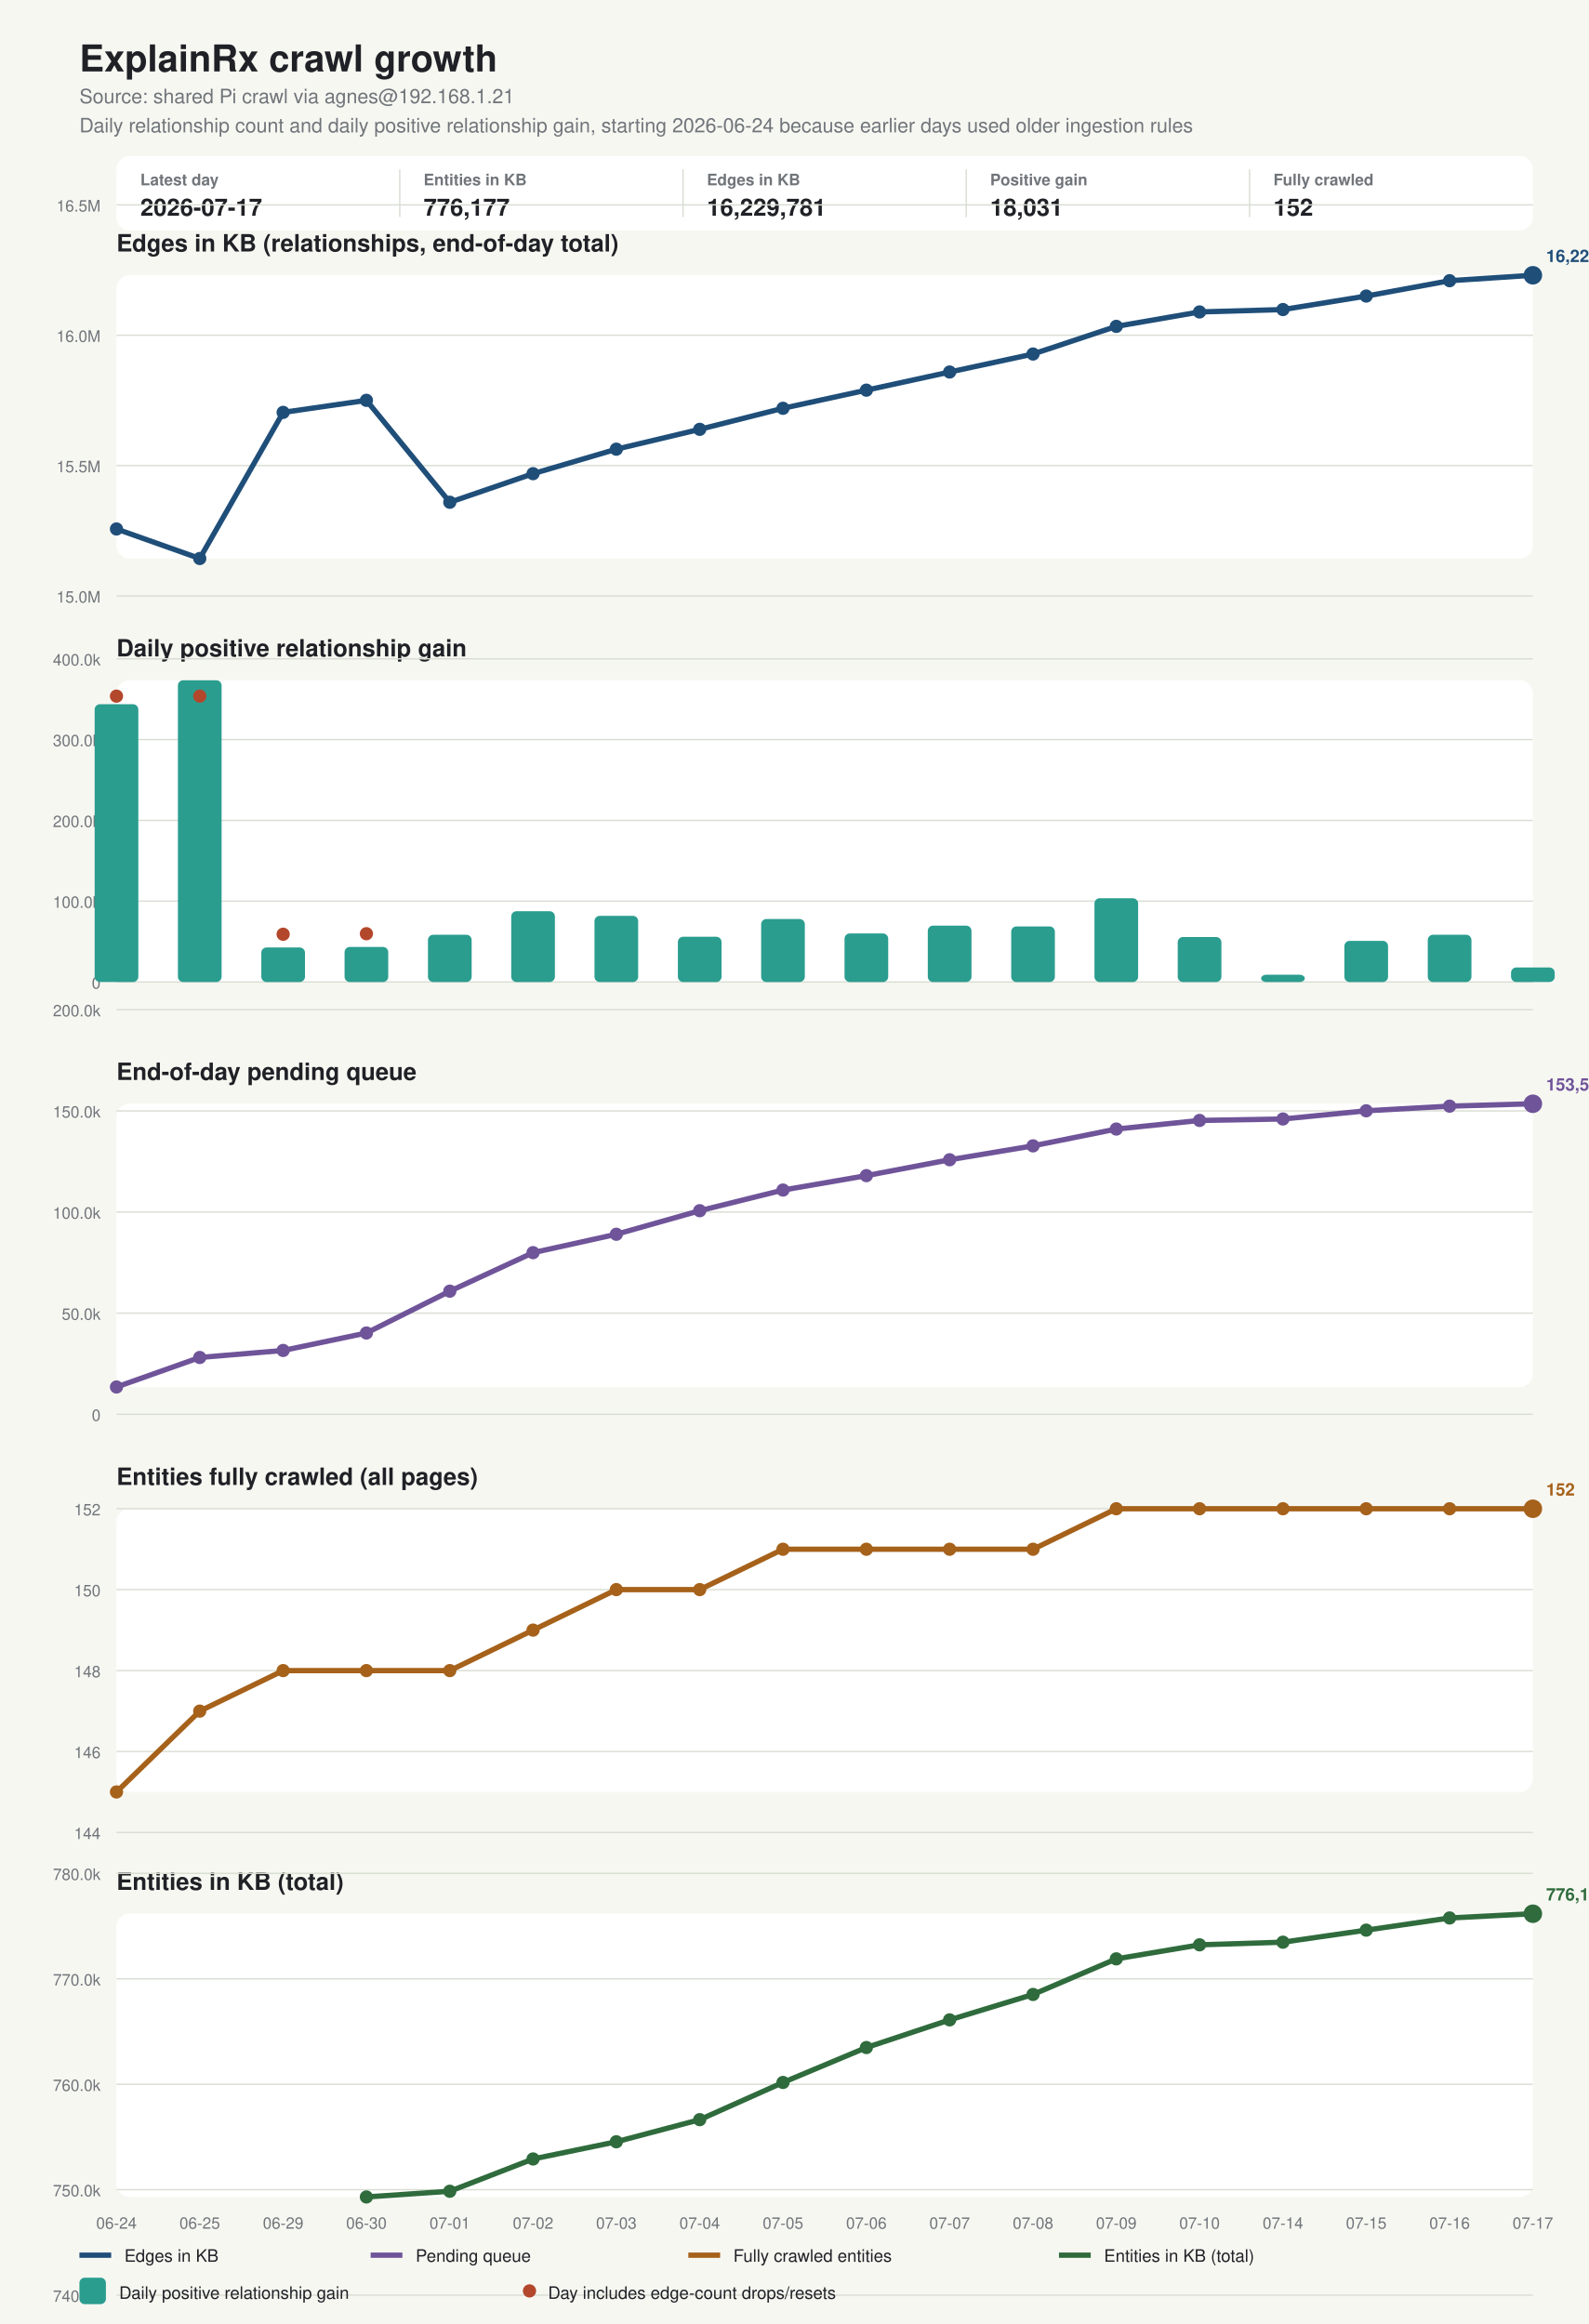
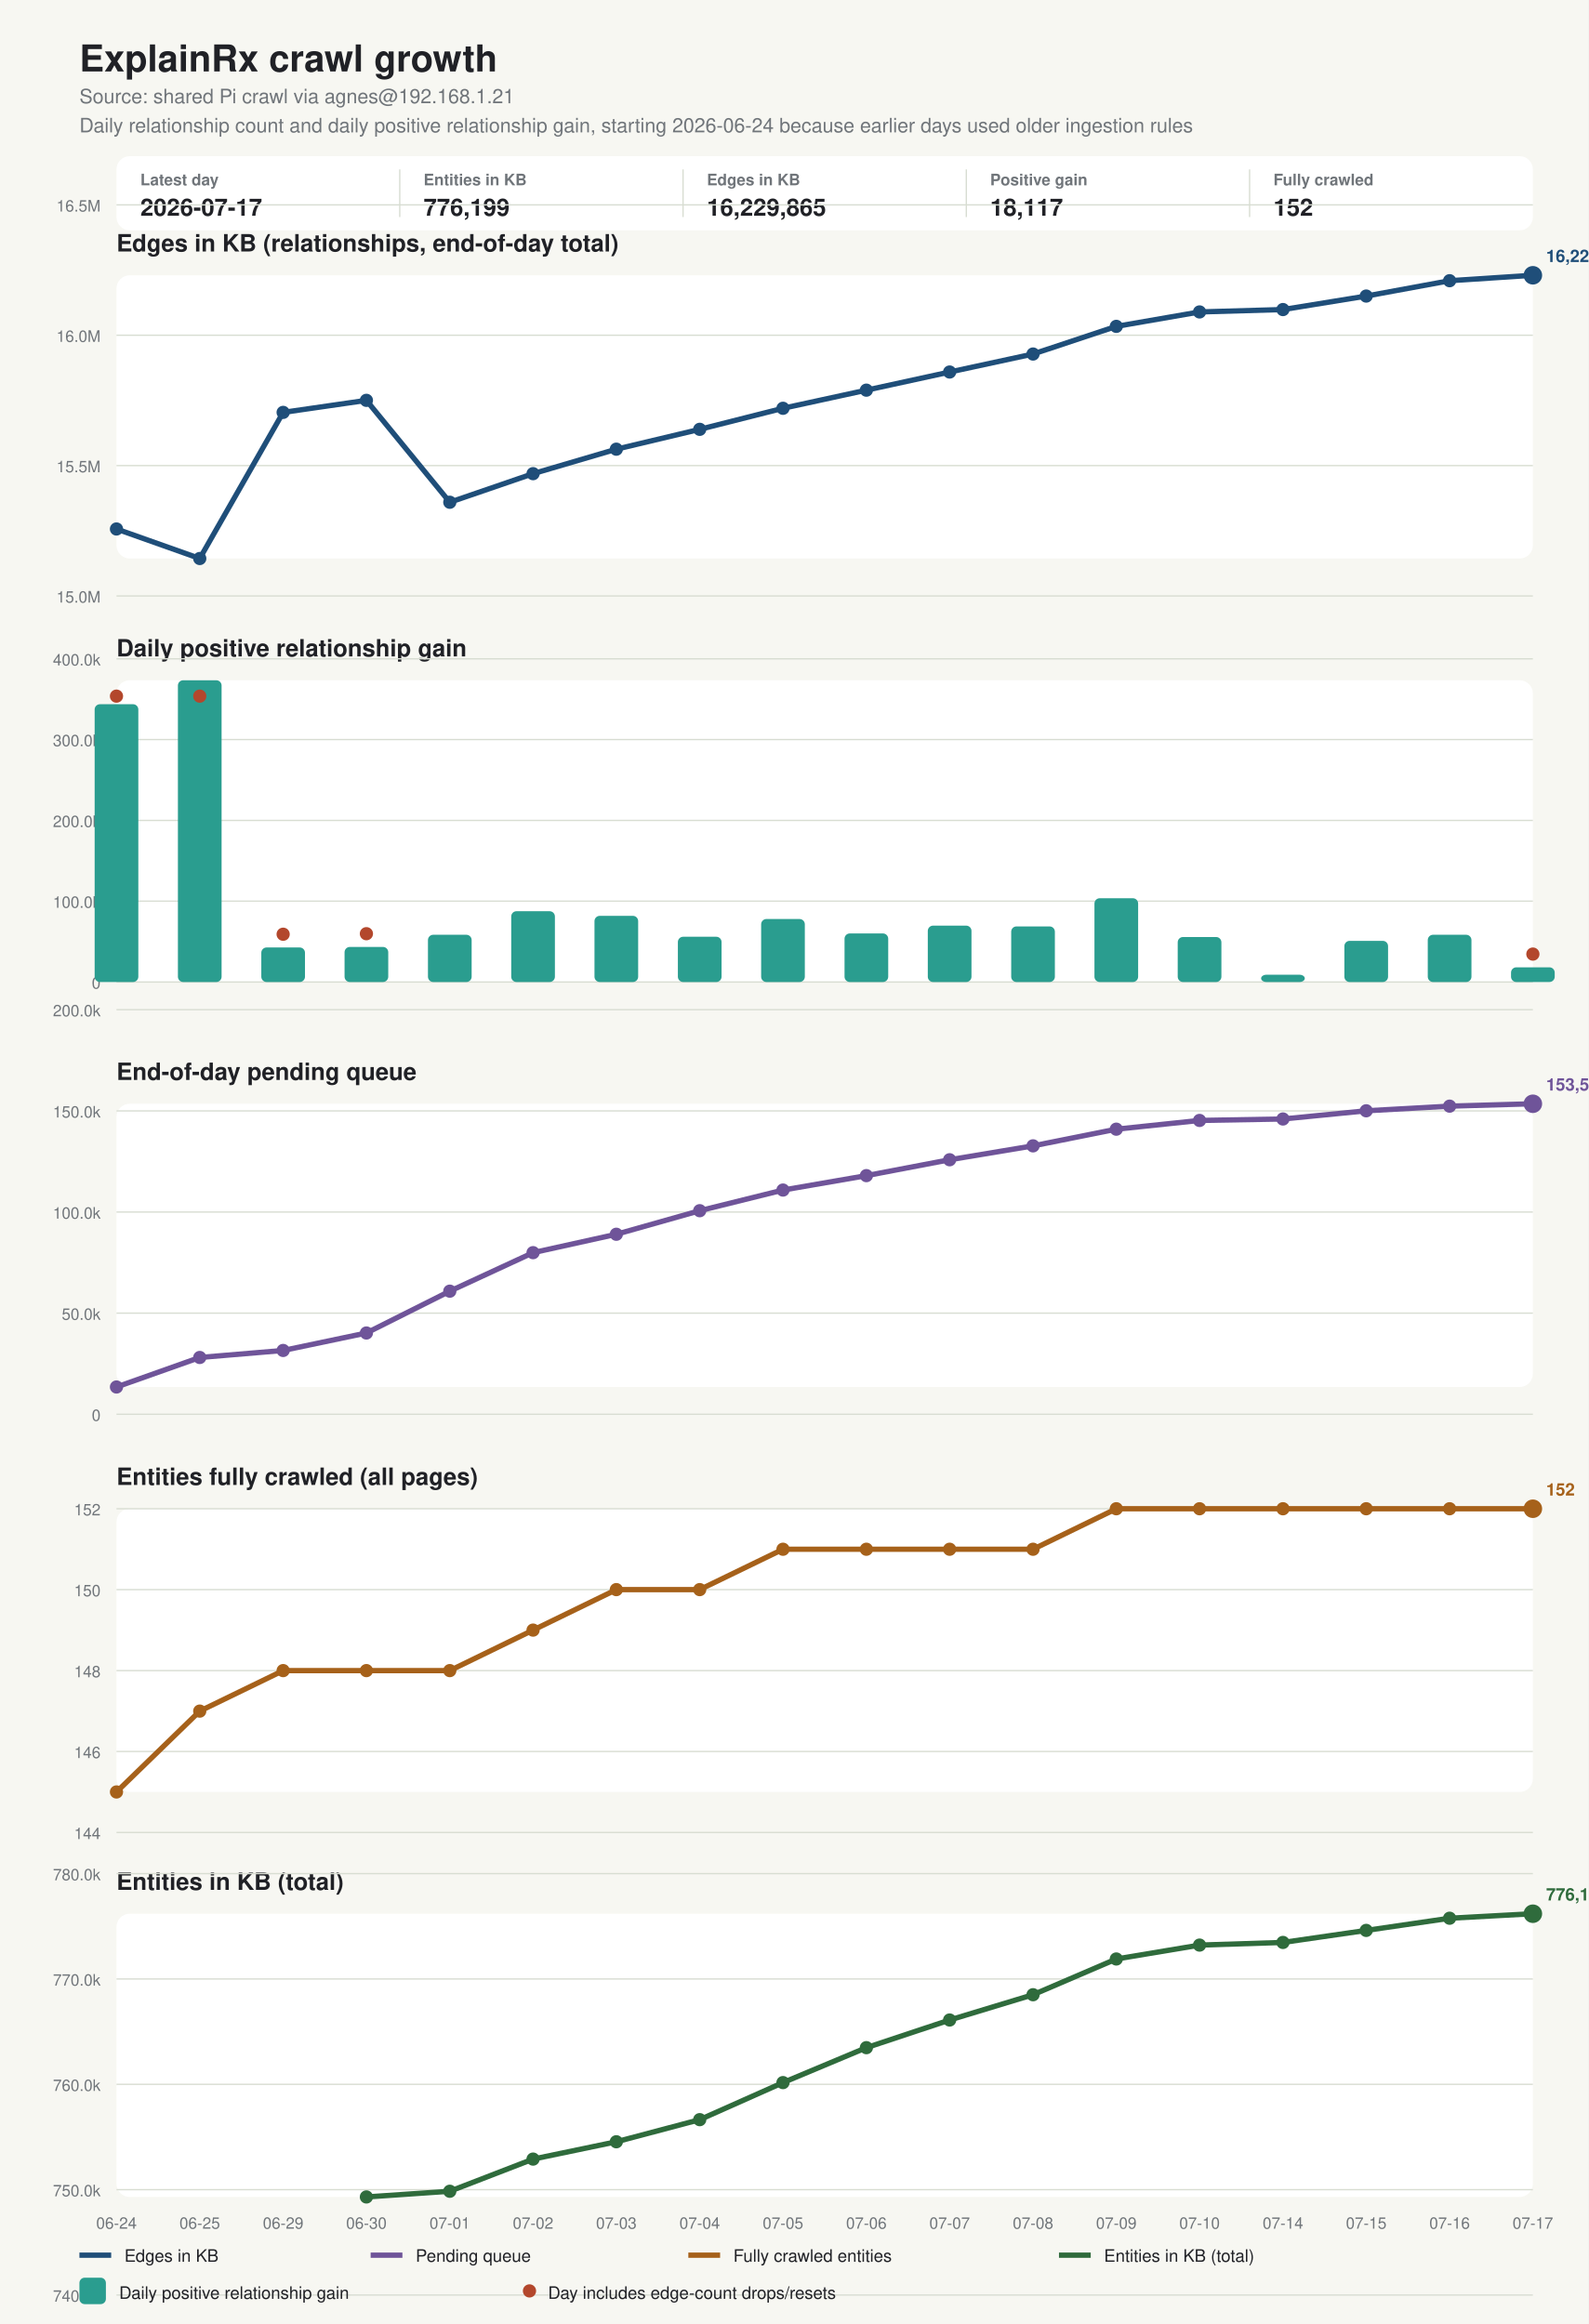
<svg xmlns="http://www.w3.org/2000/svg" width="1200" height="1756" viewBox="0 0 1200 1756">
  <rect width="100%" height="100%" fill="#f7f7f2" />
  <text x="60" y="54" font-family="Helvetica, Arial, sans-serif" font-size="28" font-weight="700" fill="#202126">ExplainRx crawl growth</text>
  <text x="60" y="78" font-family="Helvetica, Arial, sans-serif" font-size="15" fill="#70757a">Source: shared Pi crawl via agnes@192.168.1.21</text>
  <text x="60" y="100" font-family="Helvetica, Arial, sans-serif" font-size="15" fill="#70757a">Daily relationship count and daily positive relationship gain, starting 2026-06-24 because earlier days used older ingestion rules</text>
  <rect x="88" y="118" width="1070" height="56" fill="#ffffff" rx="10" />
  <rect x="88" y="208" width="1070" height="214" fill="#ffffff" rx="10" />
  <rect x="88" y="514" width="1070" height="228" fill="#ffffff" rx="10" />
  <rect x="88" y="834" width="1070" height="214" fill="#ffffff" rx="10" />
  <rect x="88" y="1140" width="1070" height="214" fill="#ffffff" rx="10" />
  <rect x="88" y="1446" width="1070" height="214" fill="#ffffff" rx="10" />
  <text x="88" y="190" font-family="Helvetica, Arial, sans-serif" font-size="18" font-weight="700" fill="#202126">Edges in KB (relationships, end-of-day total)</text>
  <text x="88" y="496" font-family="Helvetica, Arial, sans-serif" font-size="18" font-weight="700" fill="#202126">Daily positive relationship gain</text>
  <text x="88" y="816" font-family="Helvetica, Arial, sans-serif" font-size="18" font-weight="700" fill="#202126">End-of-day pending queue</text>
  <text x="88" y="1122" font-family="Helvetica, Arial, sans-serif" font-size="18" font-weight="700" fill="#202126">Entities fully crawled (all pages)</text>
  <text x="88" y="1428" font-family="Helvetica, Arial, sans-serif" font-size="18" font-weight="700" fill="#202126">Entities in KB (total)</text>
  <text x="106.0" y="140" font-family="Helvetica, Arial, sans-serif" font-size="12" font-weight="700" fill="#70757a">Latest day</text>
  <text x="106.0" y="163" font-family="Helvetica, Arial, sans-serif" font-size="18" font-weight="700" fill="#202126">2026-07-17</text>
  <line x1="302.0" y1="128" x2="302.0" y2="164" stroke="#d8ddd2" stroke-width="1" />
  <text x="320.0" y="140" font-family="Helvetica, Arial, sans-serif" font-size="12" font-weight="700" fill="#70757a">Entities in KB</text>
-   <text x="320.0" y="163" font-family="Helvetica, Arial, sans-serif" font-size="18" font-weight="700" fill="#202126">776,177</text>
+   <text x="320.0" y="163" font-family="Helvetica, Arial, sans-serif" font-size="18" font-weight="700" fill="#202126">776,199</text>
  <line x1="516.0" y1="128" x2="516.0" y2="164" stroke="#d8ddd2" stroke-width="1" />
  <text x="534.0" y="140" font-family="Helvetica, Arial, sans-serif" font-size="12" font-weight="700" fill="#70757a">Edges in KB</text>
-   <text x="534.0" y="163" font-family="Helvetica, Arial, sans-serif" font-size="18" font-weight="700" fill="#202126">16,229,781</text>
+   <text x="534.0" y="163" font-family="Helvetica, Arial, sans-serif" font-size="18" font-weight="700" fill="#202126">16,229,865</text>
  <line x1="730.0" y1="128" x2="730.0" y2="164" stroke="#d8ddd2" stroke-width="1" />
  <text x="748.0" y="140" font-family="Helvetica, Arial, sans-serif" font-size="12" font-weight="700" fill="#70757a">Positive gain</text>
-   <text x="748.0" y="163" font-family="Helvetica, Arial, sans-serif" font-size="18" font-weight="700" fill="#202126">18,031</text>
+   <text x="748.0" y="163" font-family="Helvetica, Arial, sans-serif" font-size="18" font-weight="700" fill="#202126">18,117</text>
  <line x1="944.0" y1="128" x2="944.0" y2="164" stroke="#d8ddd2" stroke-width="1" />
  <text x="962.0" y="140" font-family="Helvetica, Arial, sans-serif" font-size="12" font-weight="700" fill="#70757a">Fully crawled</text>
  <text x="962.0" y="163" font-family="Helvetica, Arial, sans-serif" font-size="18" font-weight="700" fill="#202126">152</text>
  <line x1="88" y1="450.3" x2="1158" y2="450.3" stroke="#d8ddd2" stroke-width="1" />
  <text x="76" y="455.3" text-anchor="end" font-family="Helvetica, Arial, sans-serif" font-size="12" fill="#70757a">15.0M</text>
  <line x1="88" y1="351.8" x2="1158" y2="351.8" stroke="#d8ddd2" stroke-width="1" />
  <text x="76" y="356.8" text-anchor="end" font-family="Helvetica, Arial, sans-serif" font-size="12" fill="#70757a">15.5M</text>
  <line x1="88" y1="253.3" x2="1158" y2="253.3" stroke="#d8ddd2" stroke-width="1" />
  <text x="76" y="258.3" text-anchor="end" font-family="Helvetica, Arial, sans-serif" font-size="12" fill="#70757a">16.0M</text>
  <line x1="88" y1="154.8" x2="1158" y2="154.8" stroke="#d8ddd2" stroke-width="1" />
  <text x="76" y="159.8" text-anchor="end" font-family="Helvetica, Arial, sans-serif" font-size="12" fill="#70757a">16.5M</text>
  <line x1="88" y1="742.0" x2="1158" y2="742.0" stroke="#d8ddd2" stroke-width="1" />
  <text x="76" y="747.0" text-anchor="end" font-family="Helvetica, Arial, sans-serif" font-size="12" fill="#70757a">0</text>
  <line x1="88" y1="680.9" x2="1158" y2="680.9" stroke="#d8ddd2" stroke-width="1" />
  <text x="76" y="685.9" text-anchor="end" font-family="Helvetica, Arial, sans-serif" font-size="12" fill="#70757a">100.0k</text>
  <line x1="88" y1="619.9" x2="1158" y2="619.9" stroke="#d8ddd2" stroke-width="1" />
  <text x="76" y="624.9" text-anchor="end" font-family="Helvetica, Arial, sans-serif" font-size="12" fill="#70757a">200.0k</text>
  <line x1="88" y1="558.8" x2="1158" y2="558.8" stroke="#d8ddd2" stroke-width="1" />
  <text x="76" y="563.8" text-anchor="end" font-family="Helvetica, Arial, sans-serif" font-size="12" fill="#70757a">300.0k</text>
  <line x1="88" y1="497.8" x2="1158" y2="497.8" stroke="#d8ddd2" stroke-width="1" />
  <text x="76" y="502.8" text-anchor="end" font-family="Helvetica, Arial, sans-serif" font-size="12" fill="#70757a">400.0k</text>
  <line x1="88" y1="1068.6" x2="1158" y2="1068.6" stroke="#d8ddd2" stroke-width="1" />
  <text x="76" y="1073.6" text-anchor="end" font-family="Helvetica, Arial, sans-serif" font-size="12" fill="#70757a">0</text>
  <line x1="88" y1="992.2" x2="1158" y2="992.2" stroke="#d8ddd2" stroke-width="1" />
  <text x="76" y="997.2" text-anchor="end" font-family="Helvetica, Arial, sans-serif" font-size="12" fill="#70757a">50.0k</text>
  <line x1="88" y1="915.8" x2="1158" y2="915.8" stroke="#d8ddd2" stroke-width="1" />
  <text x="76" y="920.8" text-anchor="end" font-family="Helvetica, Arial, sans-serif" font-size="12" fill="#70757a">100.0k</text>
  <line x1="88" y1="839.4" x2="1158" y2="839.4" stroke="#d8ddd2" stroke-width="1" />
  <text x="76" y="844.4" text-anchor="end" font-family="Helvetica, Arial, sans-serif" font-size="12" fill="#70757a">150.0k</text>
  <line x1="88" y1="762.9" x2="1158" y2="762.9" stroke="#d8ddd2" stroke-width="1" />
  <text x="76" y="767.9" text-anchor="end" font-family="Helvetica, Arial, sans-serif" font-size="12" fill="#70757a">200.0k</text>
  <line x1="88" y1="1384.6" x2="1158" y2="1384.6" stroke="#d8ddd2" stroke-width="1" />
  <text x="76" y="1389.6" text-anchor="end" font-family="Helvetica, Arial, sans-serif" font-size="12" fill="#70757a">144</text>
  <line x1="88" y1="1323.4" x2="1158" y2="1323.4" stroke="#d8ddd2" stroke-width="1" />
  <text x="76" y="1328.4" text-anchor="end" font-family="Helvetica, Arial, sans-serif" font-size="12" fill="#70757a">146</text>
  <line x1="88" y1="1262.3" x2="1158" y2="1262.3" stroke="#d8ddd2" stroke-width="1" />
  <text x="76" y="1267.3" text-anchor="end" font-family="Helvetica, Arial, sans-serif" font-size="12" fill="#70757a">148</text>
  <line x1="88" y1="1201.1" x2="1158" y2="1201.1" stroke="#d8ddd2" stroke-width="1" />
  <text x="76" y="1206.1" text-anchor="end" font-family="Helvetica, Arial, sans-serif" font-size="12" fill="#70757a">150</text>
  <line x1="88" y1="1140.0" x2="1158" y2="1140.0" stroke="#d8ddd2" stroke-width="1" />
  <text x="76" y="1145.0" text-anchor="end" font-family="Helvetica, Arial, sans-serif" font-size="12" fill="#70757a">152</text>
-   <line x1="88" y1="1734.2" x2="1158" y2="1734.2" stroke="#d8ddd2" stroke-width="1" />
-   <text x="76" y="1739.2" text-anchor="end" font-family="Helvetica, Arial, sans-serif" font-size="12" fill="#70757a">740.0k</text>
+   <line x1="88" y1="1734.1" x2="1158" y2="1734.1" stroke="#d8ddd2" stroke-width="1" />
+   <text x="76" y="1739.1" text-anchor="end" font-family="Helvetica, Arial, sans-serif" font-size="12" fill="#70757a">740.0k</text>
  <line x1="88" y1="1654.5" x2="1158" y2="1654.5" stroke="#d8ddd2" stroke-width="1" />
  <text x="76" y="1659.5" text-anchor="end" font-family="Helvetica, Arial, sans-serif" font-size="12" fill="#70757a">750.0k</text>
  <line x1="88" y1="1574.9" x2="1158" y2="1574.9" stroke="#d8ddd2" stroke-width="1" />
  <text x="76" y="1579.9" text-anchor="end" font-family="Helvetica, Arial, sans-serif" font-size="12" fill="#70757a">760.0k</text>
-   <line x1="88" y1="1495.2" x2="1158" y2="1495.2" stroke="#d8ddd2" stroke-width="1" />
-   <text x="76" y="1500.2" text-anchor="end" font-family="Helvetica, Arial, sans-serif" font-size="12" fill="#70757a">770.0k</text>
-   <line x1="88" y1="1415.5" x2="1158" y2="1415.5" stroke="#d8ddd2" stroke-width="1" />
-   <text x="76" y="1420.5" text-anchor="end" font-family="Helvetica, Arial, sans-serif" font-size="12" fill="#70757a">780.0k</text>
+   <line x1="88" y1="1495.3" x2="1158" y2="1495.3" stroke="#d8ddd2" stroke-width="1" />
+   <text x="76" y="1500.3" text-anchor="end" font-family="Helvetica, Arial, sans-serif" font-size="12" fill="#70757a">770.0k</text>
+   <line x1="88" y1="1415.7" x2="1158" y2="1415.7" stroke="#d8ddd2" stroke-width="1" />
+   <text x="76" y="1420.7" text-anchor="end" font-family="Helvetica, Arial, sans-serif" font-size="12" fill="#70757a">780.0k</text>
  <path d="M 88.0 399.7 L 150.9 422.0 L 213.9 311.6 L 276.8 302.5 L 339.8 379.5 L 402.7 357.9 L 465.6 339.4 L 528.6 324.4 L 591.5 308.5 L 654.5 294.8 L 717.4 281.1 L 780.4 267.5 L 843.3 246.6 L 906.2 235.7 L 969.2 233.9 L 1032.1 223.7 L 1095.1 212.1 L 1158.0 208.0" fill="none" stroke="#1f4e79" stroke-width="4" stroke-linecap="round" stroke-linejoin="round" />
  <circle cx="88.0" cy="399.7" r="5" fill="#1f4e79" />
  <circle cx="150.9" cy="422.0" r="5" fill="#1f4e79" />
  <circle cx="213.9" cy="311.6" r="5" fill="#1f4e79" />
  <circle cx="276.8" cy="302.5" r="5" fill="#1f4e79" />
  <circle cx="339.8" cy="379.5" r="5" fill="#1f4e79" />
  <circle cx="402.7" cy="357.9" r="5" fill="#1f4e79" />
  <circle cx="465.6" cy="339.4" r="5" fill="#1f4e79" />
  <circle cx="528.6" cy="324.4" r="5" fill="#1f4e79" />
  <circle cx="591.5" cy="308.5" r="5" fill="#1f4e79" />
  <circle cx="654.5" cy="294.8" r="5" fill="#1f4e79" />
  <circle cx="717.4" cy="281.1" r="5" fill="#1f4e79" />
  <circle cx="780.4" cy="267.5" r="5" fill="#1f4e79" />
  <circle cx="843.3" cy="246.6" r="5" fill="#1f4e79" />
  <circle cx="906.2" cy="235.7" r="5" fill="#1f4e79" />
  <circle cx="969.2" cy="233.9" r="5" fill="#1f4e79" />
  <circle cx="1032.1" cy="223.7" r="5" fill="#1f4e79" />
  <circle cx="1095.1" cy="212.1" r="5" fill="#1f4e79" />
  <circle cx="1158.0" cy="208.0" r="7" fill="#1f4e79" />
-   <text x="1168.0" y="198.0" font-family="Helvetica, Arial, sans-serif" font-size="13" font-weight="700" fill="#1f4e79">16,229,781</text>
+   <text x="1168.0" y="198.0" font-family="Helvetica, Arial, sans-serif" font-size="13" font-weight="700" fill="#1f4e79">16,229,865</text>
  <rect x="71.5" y="532.1" width="33" height="209.9" rx="4" fill="#2a9d8f" />
  <circle cx="88.0" cy="526.0" r="5" fill="#b3472c" />
  <rect x="134.4" y="514.0" width="33" height="228.0" rx="4" fill="#2a9d8f" />
  <circle cx="150.9" cy="526.0" r="5" fill="#b3472c" />
  <rect x="197.4" y="715.9" width="33" height="26.1" rx="4" fill="#2a9d8f" />
  <circle cx="213.9" cy="705.9" r="5" fill="#b3472c" />
  <rect x="260.3" y="715.5" width="33" height="26.5" rx="4" fill="#2a9d8f" />
  <circle cx="276.8" cy="705.5" r="5" fill="#b3472c" />
  <rect x="323.3" y="706.3" width="33" height="35.7" rx="4" fill="#2a9d8f" />
  <rect x="386.2" y="688.5" width="33" height="53.5" rx="4" fill="#2a9d8f" />
  <rect x="449.1" y="692.0" width="33" height="50.0" rx="4" fill="#2a9d8f" />
  <rect x="512.1" y="707.8" width="33" height="34.2" rx="4" fill="#2a9d8f" />
  <rect x="575.0" y="694.4" width="33" height="47.6" rx="4" fill="#2a9d8f" />
  <rect x="638.0" y="705.3" width="33" height="36.7" rx="4" fill="#2a9d8f" />
  <rect x="700.9" y="699.4" width="33" height="42.6" rx="4" fill="#2a9d8f" />
  <rect x="763.9" y="700.0" width="33" height="42.0" rx="4" fill="#2a9d8f" />
  <rect x="826.8" y="678.7" width="33" height="63.3" rx="4" fill="#2a9d8f" />
  <rect x="889.7" y="708.0" width="33" height="34.0" rx="4" fill="#2a9d8f" />
  <rect x="952.7" y="736.5" width="33" height="5.5" rx="4" fill="#2a9d8f" />
  <rect x="1015.6" y="710.9" width="33" height="31.1" rx="4" fill="#2a9d8f" />
  <rect x="1078.6" y="706.3" width="33" height="35.7" rx="4" fill="#2a9d8f" />
-   <rect x="1141.5" y="731.0" width="33" height="11.0" rx="4" fill="#2a9d8f" />
-   <path d="M 88.0 1048.0 L 150.9 1025.7 L 213.9 1020.4 L 276.8 1007.2 L 339.8 975.6 L 402.7 946.5 L 465.6 932.6 L 528.6 914.8 L 591.5 899.2 L 654.5 888.3 L 717.4 876.3 L 780.4 865.8 L 843.3 853.1 L 906.2 846.6 L 969.2 845.5 L 1032.1 839.3 L 1095.1 835.8 L 1158.0 834.0" fill="none" stroke="#6f5499" stroke-width="4" stroke-linecap="round" stroke-linejoin="round" />
+   <rect x="1141.5" y="730.9" width="33" height="11.1" rx="4" fill="#2a9d8f" />
+   <circle cx="1158.0" cy="720.9" r="5" fill="#b3472c" />
+   <path d="M 88.0 1048.0 L 150.9 1025.7 L 213.9 1020.4 L 276.8 1007.2 L 339.8 975.6 L 402.7 946.5 L 465.6 932.6 L 528.6 914.8 L 591.5 899.2 L 654.5 888.3 L 717.4 876.3 L 780.4 865.8 L 843.3 853.2 L 906.2 846.6 L 969.2 845.5 L 1032.1 839.3 L 1095.1 835.8 L 1158.0 834.0" fill="none" stroke="#6f5499" stroke-width="4" stroke-linecap="round" stroke-linejoin="round" />
  <circle cx="88.0" cy="1048.0" r="5" fill="#6f5499" />
  <circle cx="150.9" cy="1025.7" r="5" fill="#6f5499" />
  <circle cx="213.9" cy="1020.4" r="5" fill="#6f5499" />
  <circle cx="276.8" cy="1007.2" r="5" fill="#6f5499" />
  <circle cx="339.8" cy="975.6" r="5" fill="#6f5499" />
  <circle cx="402.7" cy="946.5" r="5" fill="#6f5499" />
  <circle cx="465.6" cy="932.6" r="5" fill="#6f5499" />
  <circle cx="528.6" cy="914.8" r="5" fill="#6f5499" />
  <circle cx="591.5" cy="899.2" r="5" fill="#6f5499" />
  <circle cx="654.5" cy="888.3" r="5" fill="#6f5499" />
  <circle cx="717.4" cy="876.3" r="5" fill="#6f5499" />
  <circle cx="780.4" cy="865.8" r="5" fill="#6f5499" />
-   <circle cx="843.3" cy="853.1" r="5" fill="#6f5499" />
+   <circle cx="843.3" cy="853.2" r="5" fill="#6f5499" />
  <circle cx="906.2" cy="846.6" r="5" fill="#6f5499" />
  <circle cx="969.2" cy="845.5" r="5" fill="#6f5499" />
  <circle cx="1032.1" cy="839.3" r="5" fill="#6f5499" />
  <circle cx="1095.1" cy="835.8" r="5" fill="#6f5499" />
  <circle cx="1158.0" cy="834.0" r="7" fill="#6f5499" />
-   <text x="1168.0" y="824.0" font-family="Helvetica, Arial, sans-serif" font-size="13" font-weight="700" fill="#6f5499">153,504</text>
+   <text x="1168.0" y="824.0" font-family="Helvetica, Arial, sans-serif" font-size="13" font-weight="700" fill="#6f5499">153,508</text>
  <path d="M 88.0 1354.0 L 150.9 1292.9 L 213.9 1262.3 L 276.8 1262.3 L 339.8 1262.3 L 402.7 1231.7 L 465.6 1201.1 L 528.6 1201.1 L 591.5 1170.6 L 654.5 1170.6 L 717.4 1170.6 L 780.4 1170.6 L 843.3 1140.0 L 906.2 1140.0 L 969.2 1140.0 L 1032.1 1140.0 L 1095.1 1140.0 L 1158.0 1140.0" fill="none" stroke="#a6611a" stroke-width="4" stroke-linecap="round" stroke-linejoin="round" />
  <circle cx="88.0" cy="1354.0" r="5" fill="#a6611a" />
  <circle cx="150.9" cy="1292.9" r="5" fill="#a6611a" />
  <circle cx="213.9" cy="1262.3" r="5" fill="#a6611a" />
  <circle cx="276.8" cy="1262.3" r="5" fill="#a6611a" />
  <circle cx="339.8" cy="1262.3" r="5" fill="#a6611a" />
  <circle cx="402.7" cy="1231.7" r="5" fill="#a6611a" />
  <circle cx="465.6" cy="1201.1" r="5" fill="#a6611a" />
  <circle cx="528.6" cy="1201.1" r="5" fill="#a6611a" />
  <circle cx="591.5" cy="1170.6" r="5" fill="#a6611a" />
  <circle cx="654.5" cy="1170.6" r="5" fill="#a6611a" />
  <circle cx="717.4" cy="1170.6" r="5" fill="#a6611a" />
  <circle cx="780.4" cy="1170.6" r="5" fill="#a6611a" />
  <circle cx="843.3" cy="1140.0" r="5" fill="#a6611a" />
  <circle cx="906.2" cy="1140.0" r="5" fill="#a6611a" />
  <circle cx="969.2" cy="1140.0" r="5" fill="#a6611a" />
  <circle cx="1032.1" cy="1140.0" r="5" fill="#a6611a" />
  <circle cx="1095.1" cy="1140.0" r="5" fill="#a6611a" />
  <circle cx="1158.0" cy="1140.0" r="7" fill="#a6611a" />
  <text x="1168.0" y="1130.0" font-family="Helvetica, Arial, sans-serif" font-size="13" font-weight="700" fill="#a6611a">152</text>
-   <path d="M 276.8 1660.0 L 339.8 1655.7 L 402.7 1631.3 L 465.6 1618.3 L 528.6 1601.6 L 591.5 1573.5 L 654.5 1547.1 L 717.4 1526.2 L 780.4 1507.0 L 843.3 1480.1 L 906.2 1469.5 L 969.2 1467.5 L 1032.1 1458.4 L 1095.1 1449.2 L 1158.0 1446.0" fill="none" stroke="#2f6b3c" stroke-width="4" stroke-linecap="round" stroke-linejoin="round" />
+   <path d="M 276.8 1660.0 L 339.8 1655.7 L 402.7 1631.4 L 465.6 1618.3 L 528.6 1601.6 L 591.5 1573.6 L 654.5 1547.2 L 717.4 1526.3 L 780.4 1507.2 L 843.3 1480.2 L 906.2 1469.7 L 969.2 1467.7 L 1032.1 1458.6 L 1095.1 1449.4 L 1158.0 1446.0" fill="none" stroke="#2f6b3c" stroke-width="4" stroke-linecap="round" stroke-linejoin="round" />
  <circle cx="276.8" cy="1660.0" r="5" fill="#2f6b3c" />
  <circle cx="339.8" cy="1655.7" r="5" fill="#2f6b3c" />
-   <circle cx="402.7" cy="1631.3" r="5" fill="#2f6b3c" />
+   <circle cx="402.7" cy="1631.4" r="5" fill="#2f6b3c" />
  <circle cx="465.6" cy="1618.3" r="5" fill="#2f6b3c" />
  <circle cx="528.6" cy="1601.6" r="5" fill="#2f6b3c" />
-   <circle cx="591.5" cy="1573.5" r="5" fill="#2f6b3c" />
-   <circle cx="654.5" cy="1547.1" r="5" fill="#2f6b3c" />
-   <circle cx="717.4" cy="1526.2" r="5" fill="#2f6b3c" />
-   <circle cx="780.4" cy="1507.0" r="5" fill="#2f6b3c" />
-   <circle cx="843.3" cy="1480.1" r="5" fill="#2f6b3c" />
-   <circle cx="906.2" cy="1469.5" r="5" fill="#2f6b3c" />
-   <circle cx="969.2" cy="1467.5" r="5" fill="#2f6b3c" />
-   <circle cx="1032.1" cy="1458.4" r="5" fill="#2f6b3c" />
-   <circle cx="1095.1" cy="1449.2" r="5" fill="#2f6b3c" />
+   <circle cx="591.5" cy="1573.6" r="5" fill="#2f6b3c" />
+   <circle cx="654.5" cy="1547.2" r="5" fill="#2f6b3c" />
+   <circle cx="717.4" cy="1526.3" r="5" fill="#2f6b3c" />
+   <circle cx="780.4" cy="1507.2" r="5" fill="#2f6b3c" />
+   <circle cx="843.3" cy="1480.2" r="5" fill="#2f6b3c" />
+   <circle cx="906.2" cy="1469.7" r="5" fill="#2f6b3c" />
+   <circle cx="969.2" cy="1467.7" r="5" fill="#2f6b3c" />
+   <circle cx="1032.1" cy="1458.6" r="5" fill="#2f6b3c" />
+   <circle cx="1095.1" cy="1449.4" r="5" fill="#2f6b3c" />
  <circle cx="1158.0" cy="1446.0" r="7" fill="#2f6b3c" />
-   <text x="1168.0" y="1436.0" font-family="Helvetica, Arial, sans-serif" font-size="13" font-weight="700" fill="#2f6b3c">776,177</text>
+   <text x="1168.0" y="1436.0" font-family="Helvetica, Arial, sans-serif" font-size="13" font-weight="700" fill="#2f6b3c">776,199</text>
  <text x="88.0" y="1684" text-anchor="middle" font-family="Helvetica, Arial, sans-serif" font-size="12" fill="#70757a">06-24</text>
  <text x="150.9" y="1684" text-anchor="middle" font-family="Helvetica, Arial, sans-serif" font-size="12" fill="#70757a">06-25</text>
  <text x="213.9" y="1684" text-anchor="middle" font-family="Helvetica, Arial, sans-serif" font-size="12" fill="#70757a">06-29</text>
  <text x="276.8" y="1684" text-anchor="middle" font-family="Helvetica, Arial, sans-serif" font-size="12" fill="#70757a">06-30</text>
  <text x="339.8" y="1684" text-anchor="middle" font-family="Helvetica, Arial, sans-serif" font-size="12" fill="#70757a">07-01</text>
  <text x="402.7" y="1684" text-anchor="middle" font-family="Helvetica, Arial, sans-serif" font-size="12" fill="#70757a">07-02</text>
  <text x="465.6" y="1684" text-anchor="middle" font-family="Helvetica, Arial, sans-serif" font-size="12" fill="#70757a">07-03</text>
  <text x="528.6" y="1684" text-anchor="middle" font-family="Helvetica, Arial, sans-serif" font-size="12" fill="#70757a">07-04</text>
  <text x="591.5" y="1684" text-anchor="middle" font-family="Helvetica, Arial, sans-serif" font-size="12" fill="#70757a">07-05</text>
  <text x="654.5" y="1684" text-anchor="middle" font-family="Helvetica, Arial, sans-serif" font-size="12" fill="#70757a">07-06</text>
  <text x="717.4" y="1684" text-anchor="middle" font-family="Helvetica, Arial, sans-serif" font-size="12" fill="#70757a">07-07</text>
  <text x="780.4" y="1684" text-anchor="middle" font-family="Helvetica, Arial, sans-serif" font-size="12" fill="#70757a">07-08</text>
  <text x="843.3" y="1684" text-anchor="middle" font-family="Helvetica, Arial, sans-serif" font-size="12" fill="#70757a">07-09</text>
  <text x="906.2" y="1684" text-anchor="middle" font-family="Helvetica, Arial, sans-serif" font-size="12" fill="#70757a">07-10</text>
  <text x="969.2" y="1684" text-anchor="middle" font-family="Helvetica, Arial, sans-serif" font-size="12" fill="#70757a">07-14</text>
  <text x="1032.1" y="1684" text-anchor="middle" font-family="Helvetica, Arial, sans-serif" font-size="12" fill="#70757a">07-15</text>
  <text x="1095.1" y="1684" text-anchor="middle" font-family="Helvetica, Arial, sans-serif" font-size="12" fill="#70757a">07-16</text>
  <text x="1158.0" y="1684" text-anchor="middle" font-family="Helvetica, Arial, sans-serif" font-size="12" fill="#70757a">07-17</text>
  <line x1="60" y1="1704" x2="84" y2="1704" stroke="#1f4e79" stroke-width="4" />
  <text x="94" y="1709" font-family="Helvetica, Arial, sans-serif" font-size="13" fill="#202126">Edges in KB</text>
  <line x1="280" y1="1704" x2="304" y2="1704" stroke="#6f5499" stroke-width="4" />
  <text x="314" y="1709" font-family="Helvetica, Arial, sans-serif" font-size="13" fill="#202126">Pending queue</text>
  <line x1="520" y1="1704" x2="544" y2="1704" stroke="#a6611a" stroke-width="4" />
  <text x="554" y="1709" font-family="Helvetica, Arial, sans-serif" font-size="13" fill="#202126">Fully crawled entities</text>
  <line x1="800" y1="1704" x2="824" y2="1704" stroke="#2f6b3c" stroke-width="4" />
  <text x="834" y="1709" font-family="Helvetica, Arial, sans-serif" font-size="13" fill="#202126">Entities in KB (total)</text>
  <rect x="60" y="1721" width="20" height="20" rx="4" fill="#2a9d8f" />
  <text x="90" y="1737" font-family="Helvetica, Arial, sans-serif" font-size="13" fill="#202126">Daily positive relationship gain</text>
  <circle cx="400" cy="1731" r="5" fill="#b3472c" />
  <text x="414" y="1737" font-family="Helvetica, Arial, sans-serif" font-size="13" fill="#202126">Day includes edge-count drops/resets</text>
</svg>
